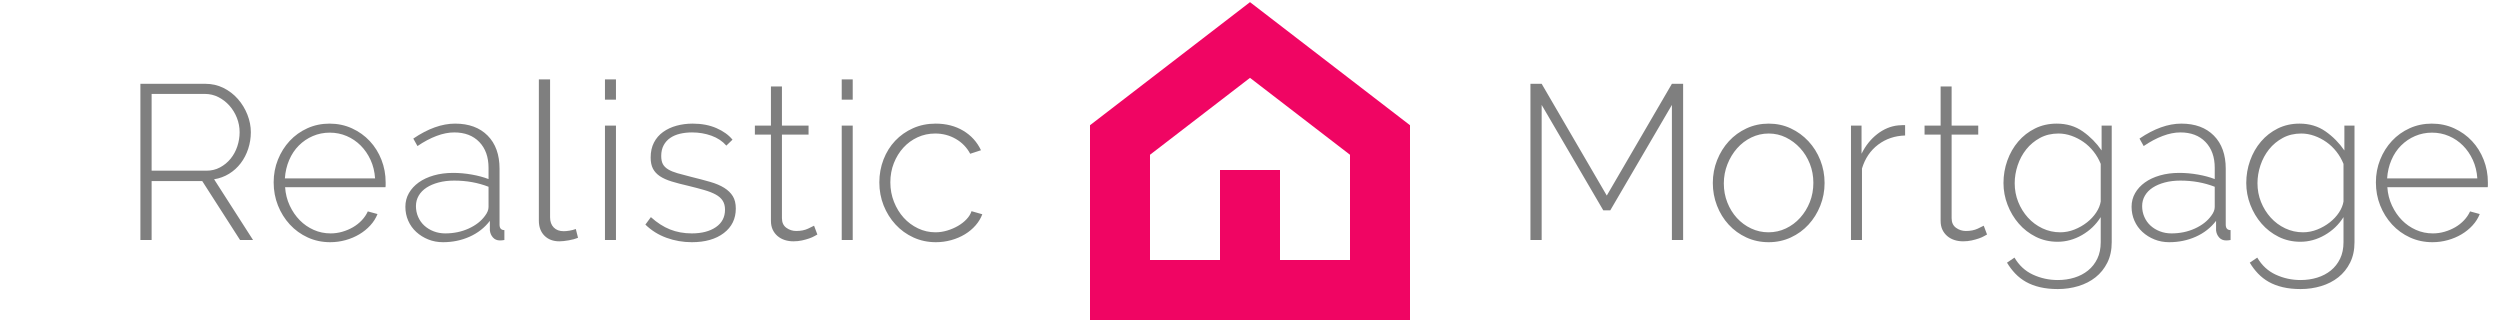
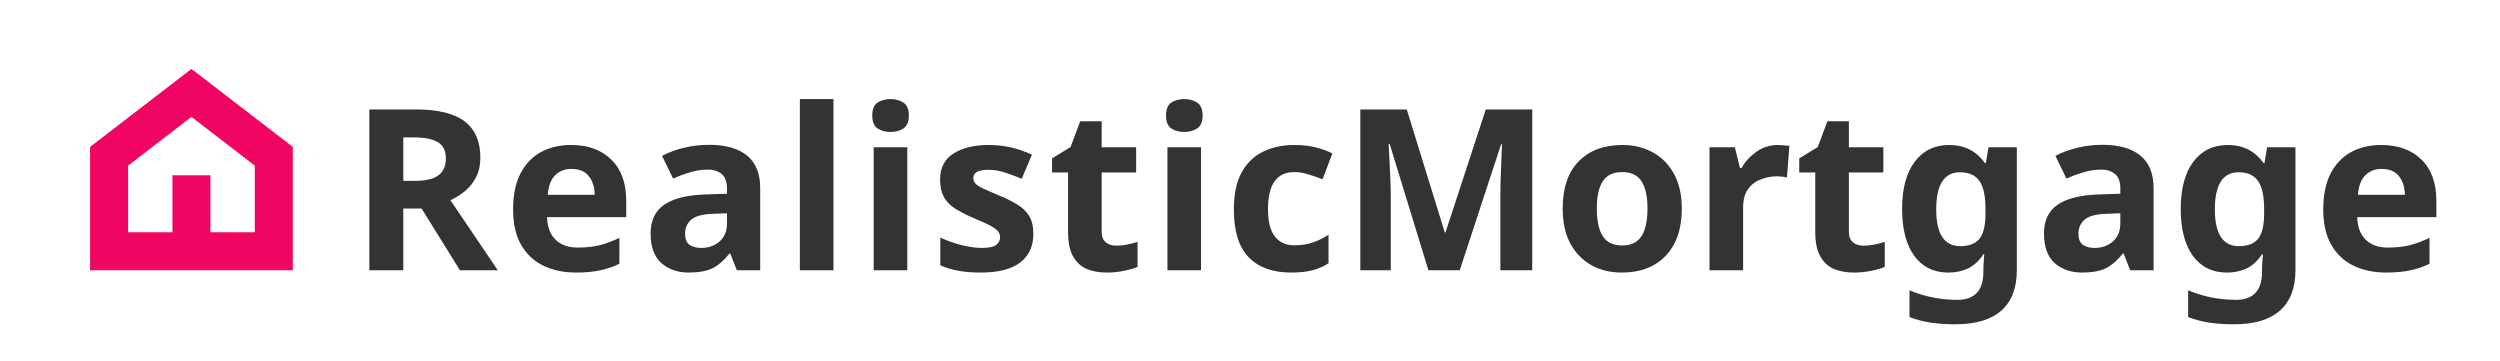
- <svg xmlns="http://www.w3.org/2000/svg" width="250px" height="32px" version="1.1" viewBox="0 0 250 32">
-   <g transform="translate(11)">
-     <g transform="translate(98)" fill="#F00563">
-       <path d="m16 0.215l16 12.308v19.477h-32v-19.477l16-12.308zm3 25.785h7v-10.523l-10-7.692-10 7.692v10.523h7v-9h6v9z" fill-rule="nonzero" />
+ <svg xmlns="http://www.w3.org/2000/svg" width="222px" height="32px" viewBox="0 0 222 32" version="1.1">
+   <defs />
+   <g id="Symbols" stroke="none" stroke-width="1" fill="none" fill-rule="evenodd">
+     <g id="lockup-left-bold-desktop">
+       <g id="ic_logo" transform="translate(8, 6)" fill="#F00563">
+         <g id="Rectangle">
+           <path d="M9,0.121 L18,7.044 L18,18 L0,18 L0,7.044 L9,0.121 Z M10.688,14.625 L14.625,14.625 L14.625,8.706 L9,4.379 L3.375,8.706 L3.375,14.625 L7.312,14.625 L7.312,9.562 L10.688,9.562 L10.688,14.625 L10.688,14.625 Z" fill-rule="nonzero" />
+         </g>
+       </g>
+       <text id="Mortgage" opacity="0.8" font-family="Raleway-Bold, Raleway" font-size="20" font-weight="bold" line-spacing="24" fill="#000000">
+         <tspan x="119" y="24">Mortgage</tspan>
+       </text>
+       <text id="Realistic" opacity="0.8" font-family="Raleway-Bold, Raleway" font-size="20" font-weight="bold" line-spacing="24" letter-spacing="0.455" fill="#000000">
+         <tspan x="31" y="24">Realistic</tspan>
+       </text>
    </g>
-     <path d="m156.19 24v-13.508l-6.16 10.538h-0.704l-6.16-10.538v13.508h-1.122v-15.62h1.122l6.512 11.176 6.512-11.176h1.122v15.62h-1.122zm9.68 0.22c-0.807 0-1.551-0.158-2.233-0.473s-1.272-0.744-1.771-1.287-0.887-1.173-1.166-1.892-0.418-1.474-0.418-2.266c0-0.807 0.143-1.569 0.429-2.288s0.678-1.349 1.177-1.892 1.089-0.972 1.771-1.287 1.419-0.473 2.211-0.473 1.525 0.158 2.2 0.473 1.265 0.744 1.771 1.287 0.902 1.173 1.188 1.892 0.429 1.481 0.429 2.288c0 0.792-0.143 1.547-0.429 2.266s-0.678 1.349-1.177 1.892-1.089 0.972-1.771 1.287-1.419 0.473-2.211 0.473zm-4.488-5.874c0 0.675 0.117 1.309 0.352 1.903s0.554 1.111 0.957 1.551 0.876 0.788 1.419 1.045c0.543 0.257 1.122 0.385 1.738 0.385s1.195-0.128 1.738-0.385c0.543-0.257 1.019-0.612 1.43-1.067s0.733-0.979 0.968-1.573 0.352-1.236 0.352-1.925c0-0.675-0.117-1.309-0.352-1.903s-0.557-1.115-0.968-1.562-0.884-0.803-1.419-1.067-1.111-0.396-1.727-0.396-1.195 0.132-1.738 0.396-1.016 0.623-1.419 1.078-0.726 0.986-0.968 1.595-0.363 1.25-0.363 1.925zm18.128-4.796c-1.027 0.029-1.925 0.334-2.695 0.913s-1.309 1.375-1.617 2.387v7.15h-1.1v-11.44h1.056v2.816c0.396-0.807 0.92-1.463 1.573-1.969s1.353-0.796 2.101-0.869c0.147-0.015 0.279-0.022 0.396-0.022h0.286v1.034zm8.194 9.9c-0.059 0.029-0.158 0.084-0.297 0.165s-0.315 0.158-0.528 0.231-0.451 0.139-0.715 0.198-0.55 0.088-0.858 0.088-0.598-0.044-0.869-0.132-0.51-0.22-0.715-0.396-0.367-0.389-0.484-0.638-0.176-0.543-0.176-0.88v-8.624h-1.606v-0.902h1.606v-3.916h1.1v3.916h2.662v0.902h-2.662v8.36c0 0.425 0.147 0.744 0.44 0.957s0.623 0.319 0.99 0.319c0.455 0 0.847-0.077 1.177-0.231s0.532-0.253 0.605-0.297l0.33 0.88zm7.056 0.726c-0.792 0-1.518-0.165-2.178-0.495-0.66-0.33-1.228-0.77-1.705-1.32s-0.851-1.177-1.122-1.881-0.407-1.43-0.407-2.178c0-0.777 0.128-1.525 0.385-2.244s0.62-1.353 1.089-1.903c0.469-0.55 1.03-0.986 1.683-1.309s1.375-0.484 2.167-0.484c0.997 0 1.866 0.26 2.607 0.781s1.368 1.155 1.881 1.903v-2.486h1.012v11.66c0 0.777-0.147 1.459-0.44 2.046s-0.686 1.074-1.177 1.463-1.063 0.682-1.716 0.88-1.338 0.297-2.057 0.297c-0.66 0-1.254-0.062-1.782-0.187s-0.994-0.301-1.397-0.528-0.763-0.506-1.078-0.836c-0.315-0.33-0.59-0.693-0.825-1.089l0.748-0.506c0.455 0.777 1.071 1.346 1.848 1.705s1.606 0.539 2.486 0.539c0.587 0 1.14-0.081 1.661-0.242s0.975-0.4 1.364-0.715 0.697-0.708 0.924-1.177 0.341-1.019 0.341-1.65v-2.508c-0.469 0.748-1.093 1.346-1.87 1.793s-1.591 0.671-2.442 0.671zm0.264-0.946c0.484 0 0.957-0.092 1.419-0.275s0.88-0.422 1.254-0.715 0.682-0.623 0.924-0.99 0.392-0.733 0.451-1.1v-3.762c-0.176-0.44-0.411-0.847-0.704-1.221s-0.627-0.693-1.001-0.957-0.777-0.473-1.21-0.627-0.869-0.231-1.309-0.231c-0.689 0-1.305 0.147-1.848 0.44s-1.001 0.675-1.375 1.144-0.66 1.001-0.858 1.595-0.297 1.192-0.297 1.793c0 0.66 0.117 1.283 0.352 1.87s0.557 1.107 0.968 1.562 0.895 0.814 1.452 1.078 1.151 0.396 1.782 0.396zm10.896 0.99c-0.528 0-1.019-0.092-1.474-0.275s-0.854-0.433-1.199-0.748-0.612-0.689-0.803-1.122-0.286-0.898-0.286-1.397 0.117-0.953 0.352-1.364 0.561-0.766 0.979-1.067 0.92-0.535 1.507-0.704 1.232-0.253 1.936-0.253c0.616 0 1.236 0.055 1.859 0.165s1.184 0.26 1.683 0.451v-1.122c0-1.085-0.308-1.947-0.924-2.585s-1.452-0.957-2.508-0.957c-0.557 0-1.148 0.117-1.771 0.352s-1.258 0.572-1.903 1.012l-0.418-0.748c1.467-0.997 2.86-1.496 4.18-1.496 1.379 0 2.464 0.4 3.256 1.199s1.188 1.903 1.188 3.311v5.588c0 0.367 0.161 0.55 0.484 0.55v0.99c-0.073 0.015-0.15 0.026-0.231 0.033s-0.15 0.011-0.209 0.011c-0.293 0-0.528-0.099-0.704-0.297s-0.279-0.436-0.308-0.715v-0.946c-0.528 0.689-1.203 1.217-2.024 1.584s-1.709 0.55-2.662 0.55zm0.22-0.88c0.851 0 1.632-0.161 2.343-0.484s1.258-0.748 1.639-1.276c0.235-0.308 0.352-0.601 0.352-0.88v-2.024c-0.528-0.205-1.078-0.359-1.65-0.462s-1.166-0.154-1.782-0.154c-0.572 0-1.093 0.062-1.562 0.187s-0.873 0.297-1.21 0.517-0.598 0.488-0.781 0.803-0.275 0.664-0.275 1.045 0.073 0.741 0.22 1.078 0.352 0.627 0.616 0.869 0.576 0.433 0.935 0.572 0.744 0.209 1.155 0.209zm12.898 0.836c-0.792 0-1.518-0.165-2.178-0.495-0.66-0.33-1.228-0.77-1.705-1.32s-0.851-1.177-1.122-1.881-0.407-1.43-0.407-2.178c0-0.777 0.128-1.525 0.385-2.244s0.62-1.353 1.089-1.903c0.469-0.55 1.03-0.986 1.683-1.309s1.375-0.484 2.167-0.484c0.997 0 1.866 0.26 2.607 0.781s1.368 1.155 1.881 1.903v-2.486h1.012v11.66c0 0.777-0.147 1.459-0.44 2.046s-0.686 1.074-1.177 1.463-1.063 0.682-1.716 0.88-1.338 0.297-2.057 0.297c-0.66 0-1.254-0.062-1.782-0.187s-0.994-0.301-1.397-0.528-0.763-0.506-1.078-0.836c-0.315-0.33-0.59-0.693-0.825-1.089l0.748-0.506c0.455 0.777 1.071 1.346 1.848 1.705s1.606 0.539 2.486 0.539c0.587 0 1.14-0.081 1.661-0.242s0.975-0.4 1.364-0.715 0.697-0.708 0.924-1.177 0.341-1.019 0.341-1.65v-2.508c-0.469 0.748-1.093 1.346-1.87 1.793s-1.591 0.671-2.442 0.671zm0.264-0.946c0.484 0 0.957-0.092 1.419-0.275s0.88-0.422 1.254-0.715 0.682-0.623 0.924-0.99 0.392-0.733 0.451-1.1v-3.762c-0.176-0.44-0.411-0.847-0.704-1.221s-0.627-0.693-1.001-0.957-0.777-0.473-1.21-0.627-0.869-0.231-1.309-0.231c-0.689 0-1.305 0.147-1.848 0.44s-1.001 0.675-1.375 1.144-0.66 1.001-0.858 1.595-0.297 1.192-0.297 1.793c0 0.66 0.117 1.283 0.352 1.87s0.557 1.107 0.968 1.562 0.895 0.814 1.452 1.078 1.151 0.396 1.782 0.396zm12.942 0.99c-0.807 0-1.555-0.158-2.244-0.473s-1.287-0.748-1.793-1.298c-0.506-0.55-0.902-1.184-1.188-1.903s-0.429-1.489-0.429-2.31c0-0.807 0.143-1.566 0.429-2.277s0.678-1.335 1.177-1.87 1.089-0.957 1.771-1.265 1.419-0.462 2.211-0.462c0.807 0 1.555 0.158 2.244 0.473s1.283 0.741 1.782 1.276 0.887 1.159 1.166 1.87 0.418 1.463 0.418 2.255v0.275c0 0.11-0.007 0.18-0.022 0.209h-10.032c0.044 0.66 0.198 1.272 0.462 1.837s0.598 1.052 1.001 1.463 0.869 0.733 1.397 0.968 1.093 0.352 1.694 0.352c0.396 0 0.785-0.055 1.166-0.165s0.737-0.26 1.067-0.451 0.623-0.422 0.88-0.693 0.458-0.568 0.605-0.891l0.968 0.264c-0.161 0.411-0.4 0.788-0.715 1.133s-0.682 0.642-1.1 0.891-0.876 0.444-1.375 0.583-1.012 0.209-1.54 0.209zm4.488-6.38c-0.044-0.675-0.194-1.291-0.451-1.848s-0.587-1.038-0.99-1.441-0.869-0.719-1.397-0.946-1.093-0.341-1.694-0.341-1.166 0.114-1.694 0.341-0.994 0.543-1.397 0.946-0.726 0.887-0.968 1.452-0.385 1.177-0.429 1.837h9.02z" fill="#000" opacity=".5" />
-     <path d="m3.04 24v-15.62h6.49c0.66 0 1.269 0.139 1.826 0.418s1.038 0.649 1.441 1.111c0.403 0.462 0.719 0.983 0.946 1.562s0.341 1.162 0.341 1.749c0 0.572-0.088 1.126-0.264 1.661s-0.425 1.016-0.748 1.441-0.711 0.777-1.166 1.056-0.953 0.462-1.496 0.55l3.894 6.072h-1.298l-3.784-5.896h-5.06v5.896h-1.122zm1.122-6.93h5.478c0.499 0 0.953-0.11 1.364-0.33s0.763-0.51 1.056-0.869 0.517-0.77 0.671-1.232 0.231-0.935 0.231-1.419c0-0.499-0.092-0.979-0.275-1.441-0.183-0.462-0.433-0.869-0.748-1.221s-0.682-0.634-1.1-0.847-0.869-0.319-1.353-0.319h-5.324v7.678zm17.858 7.15c-0.807 0-1.555-0.158-2.244-0.473s-1.287-0.748-1.793-1.298c-0.506-0.55-0.902-1.184-1.188-1.903s-0.429-1.489-0.429-2.31c0-0.807 0.143-1.566 0.429-2.277s0.678-1.335 1.177-1.87 1.089-0.957 1.771-1.265 1.419-0.462 2.211-0.462c0.807 0 1.555 0.158 2.244 0.473s1.283 0.741 1.782 1.276 0.887 1.159 1.166 1.87 0.418 1.463 0.418 2.255v0.275c0 0.11-0.007 0.18-0.022 0.209h-10.032c0.044 0.66 0.198 1.272 0.462 1.837s0.598 1.052 1.001 1.463c0.403 0.411 0.869 0.733 1.397 0.968s1.093 0.352 1.694 0.352c0.396 0 0.785-0.055 1.166-0.165s0.737-0.26 1.067-0.451c0.33-0.191 0.623-0.422 0.88-0.693s0.458-0.568 0.605-0.891l0.968 0.264c-0.161 0.411-0.4 0.788-0.715 1.133s-0.682 0.642-1.1 0.891-0.876 0.444-1.375 0.583-1.012 0.209-1.54 0.209zm4.488-6.38c-0.044-0.675-0.194-1.291-0.451-1.848-0.257-0.557-0.587-1.038-0.99-1.441-0.403-0.403-0.869-0.719-1.397-0.946s-1.093-0.341-1.694-0.341-1.166 0.114-1.694 0.341-0.994 0.543-1.397 0.946c-0.403 0.403-0.726 0.887-0.968 1.452s-0.385 1.177-0.429 1.837h9.02zm6.792 6.38c-0.528 0-1.019-0.092-1.474-0.275s-0.854-0.433-1.199-0.748-0.612-0.689-0.803-1.122-0.286-0.898-0.286-1.397 0.117-0.953 0.352-1.364 0.561-0.766 0.979-1.067 0.92-0.535 1.507-0.704 1.232-0.253 1.936-0.253c0.616 0 1.236 0.055 1.859 0.165 0.623 0.11 1.184 0.26 1.683 0.451v-1.122c0-1.085-0.308-1.947-0.924-2.585s-1.452-0.957-2.508-0.957c-0.557 0-1.148 0.117-1.771 0.352-0.623 0.235-1.258 0.572-1.903 1.012l-0.418-0.748c1.467-0.997 2.86-1.496 4.18-1.496 1.379 0 2.464 0.4 3.256 1.199s1.188 1.903 1.188 3.311v5.588c0 0.367 0.161 0.55 0.484 0.55v0.99c-0.073 0.015-0.15 0.026-0.231 0.033s-0.15 0.011-0.209 0.011c-0.293 0-0.528-0.099-0.704-0.297s-0.279-0.436-0.308-0.715v-0.946c-0.528 0.689-1.203 1.217-2.024 1.584s-1.709 0.55-2.662 0.55zm0.22-0.88c0.851 0 1.632-0.161 2.343-0.484s1.258-0.748 1.639-1.276c0.235-0.308 0.352-0.601 0.352-0.88v-2.024c-0.528-0.205-1.078-0.359-1.65-0.462s-1.166-0.154-1.782-0.154c-0.572 0-1.093 0.062-1.562 0.187s-0.873 0.297-1.21 0.517-0.598 0.488-0.781 0.803c-0.183 0.315-0.275 0.664-0.275 1.045s0.073 0.741 0.22 1.078 0.352 0.627 0.616 0.869 0.576 0.433 0.935 0.572 0.744 0.209 1.155 0.209zm9.366-15.4h1.122v13.794c0 0.425 0.121 0.763 0.363 1.012s0.576 0.374 1.001 0.374c0.161 0 0.356-0.018 0.583-0.055 0.227-0.037 0.436-0.092 0.627-0.165l0.22 0.88c-0.249 0.103-0.557 0.187-0.924 0.253s-0.682 0.099-0.946 0.099c-0.616 0-1.111-0.187-1.485-0.561s-0.561-0.876-0.561-1.507v-14.124zm6.61 16.06v-11.44h1.1v11.44h-1.1zm0-14.036v-2.024h1.1v2.024h-1.1zm8.684 14.256c-0.88 0-1.723-0.147-2.53-0.44s-1.511-0.733-2.112-1.32l0.55-0.748c0.616 0.557 1.254 0.968 1.914 1.232s1.386 0.396 2.178 0.396c0.997 0 1.8-0.209 2.409-0.627s0.913-1.001 0.913-1.749c0-0.352-0.077-0.649-0.231-0.891s-0.385-0.447-0.693-0.616-0.689-0.319-1.144-0.451-0.983-0.271-1.584-0.418c-0.645-0.147-1.206-0.293-1.683-0.44s-0.869-0.323-1.177-0.528-0.539-0.455-0.693-0.748-0.231-0.667-0.231-1.122c0-0.572 0.11-1.071 0.33-1.496s0.524-0.777 0.913-1.056 0.836-0.488 1.342-0.627 1.045-0.209 1.617-0.209c0.895 0 1.687 0.15 2.376 0.451s1.225 0.686 1.606 1.155l-0.616 0.594c-0.381-0.44-0.876-0.77-1.485-0.99s-1.258-0.33-1.947-0.33c-0.425 0-0.825 0.044-1.199 0.132s-0.7 0.227-0.979 0.418-0.499 0.436-0.66 0.737-0.242 0.656-0.242 1.067c0 0.337 0.055 0.609 0.165 0.814s0.286 0.381 0.528 0.528 0.554 0.275 0.935 0.385 0.836 0.231 1.364 0.363c0.719 0.176 1.357 0.345 1.914 0.506s1.023 0.359 1.397 0.594 0.66 0.513 0.858 0.836 0.297 0.733 0.297 1.232c0 1.027-0.4 1.844-1.199 2.453s-1.866 0.913-3.201 0.913zm12.556-0.77c-0.059 0.029-0.158 0.084-0.297 0.165s-0.315 0.158-0.528 0.231-0.451 0.139-0.715 0.198-0.55 0.088-0.858 0.088-0.598-0.044-0.869-0.132-0.51-0.22-0.715-0.396-0.367-0.389-0.484-0.638-0.176-0.543-0.176-0.88v-8.624h-1.606v-0.902h1.606v-3.916h1.1v3.916h2.662v0.902h-2.662v8.36c0 0.425 0.147 0.744 0.44 0.957s0.623 0.319 0.99 0.319c0.455 0 0.847-0.077 1.177-0.231 0.33-0.154 0.532-0.253 0.605-0.297l0.33 0.88zm2.436 0.55v-11.44h1.1v11.44h-1.1zm0-14.036v-2.024h1.1v2.024h-1.1zm3.762 8.272c0-0.807 0.139-1.569 0.418-2.288s0.667-1.342 1.166-1.87 1.093-0.946 1.782-1.254 1.445-0.462 2.266-0.462c1.041 0 1.958 0.235 2.75 0.704s1.386 1.122 1.782 1.958l-1.078 0.352c-0.337-0.631-0.818-1.126-1.441-1.485-0.623-0.359-1.309-0.539-2.057-0.539-0.631 0-1.217 0.125-1.76 0.374s-1.016 0.594-1.419 1.034c-0.403 0.44-0.722 0.957-0.957 1.551s-0.352 1.236-0.352 1.925 0.121 1.338 0.363 1.947 0.565 1.137 0.968 1.584c0.403 0.447 0.88 0.803 1.43 1.067 0.55 0.264 1.133 0.396 1.749 0.396 0.396 0 0.788-0.059 1.177-0.176s0.748-0.271 1.078-0.462c0.33-0.191 0.616-0.414 0.858-0.671s0.407-0.524 0.495-0.803l1.078 0.308c-0.147 0.396-0.37 0.766-0.671 1.111s-0.656 0.642-1.067 0.891-0.865 0.444-1.364 0.583-1.012 0.209-1.54 0.209c-0.807 0-1.555-0.158-2.244-0.473s-1.287-0.748-1.793-1.298c-0.506-0.55-0.902-1.184-1.188-1.903s-0.429-1.489-0.429-2.31z" fill="#000" opacity=".5" />
  </g>
</svg>
